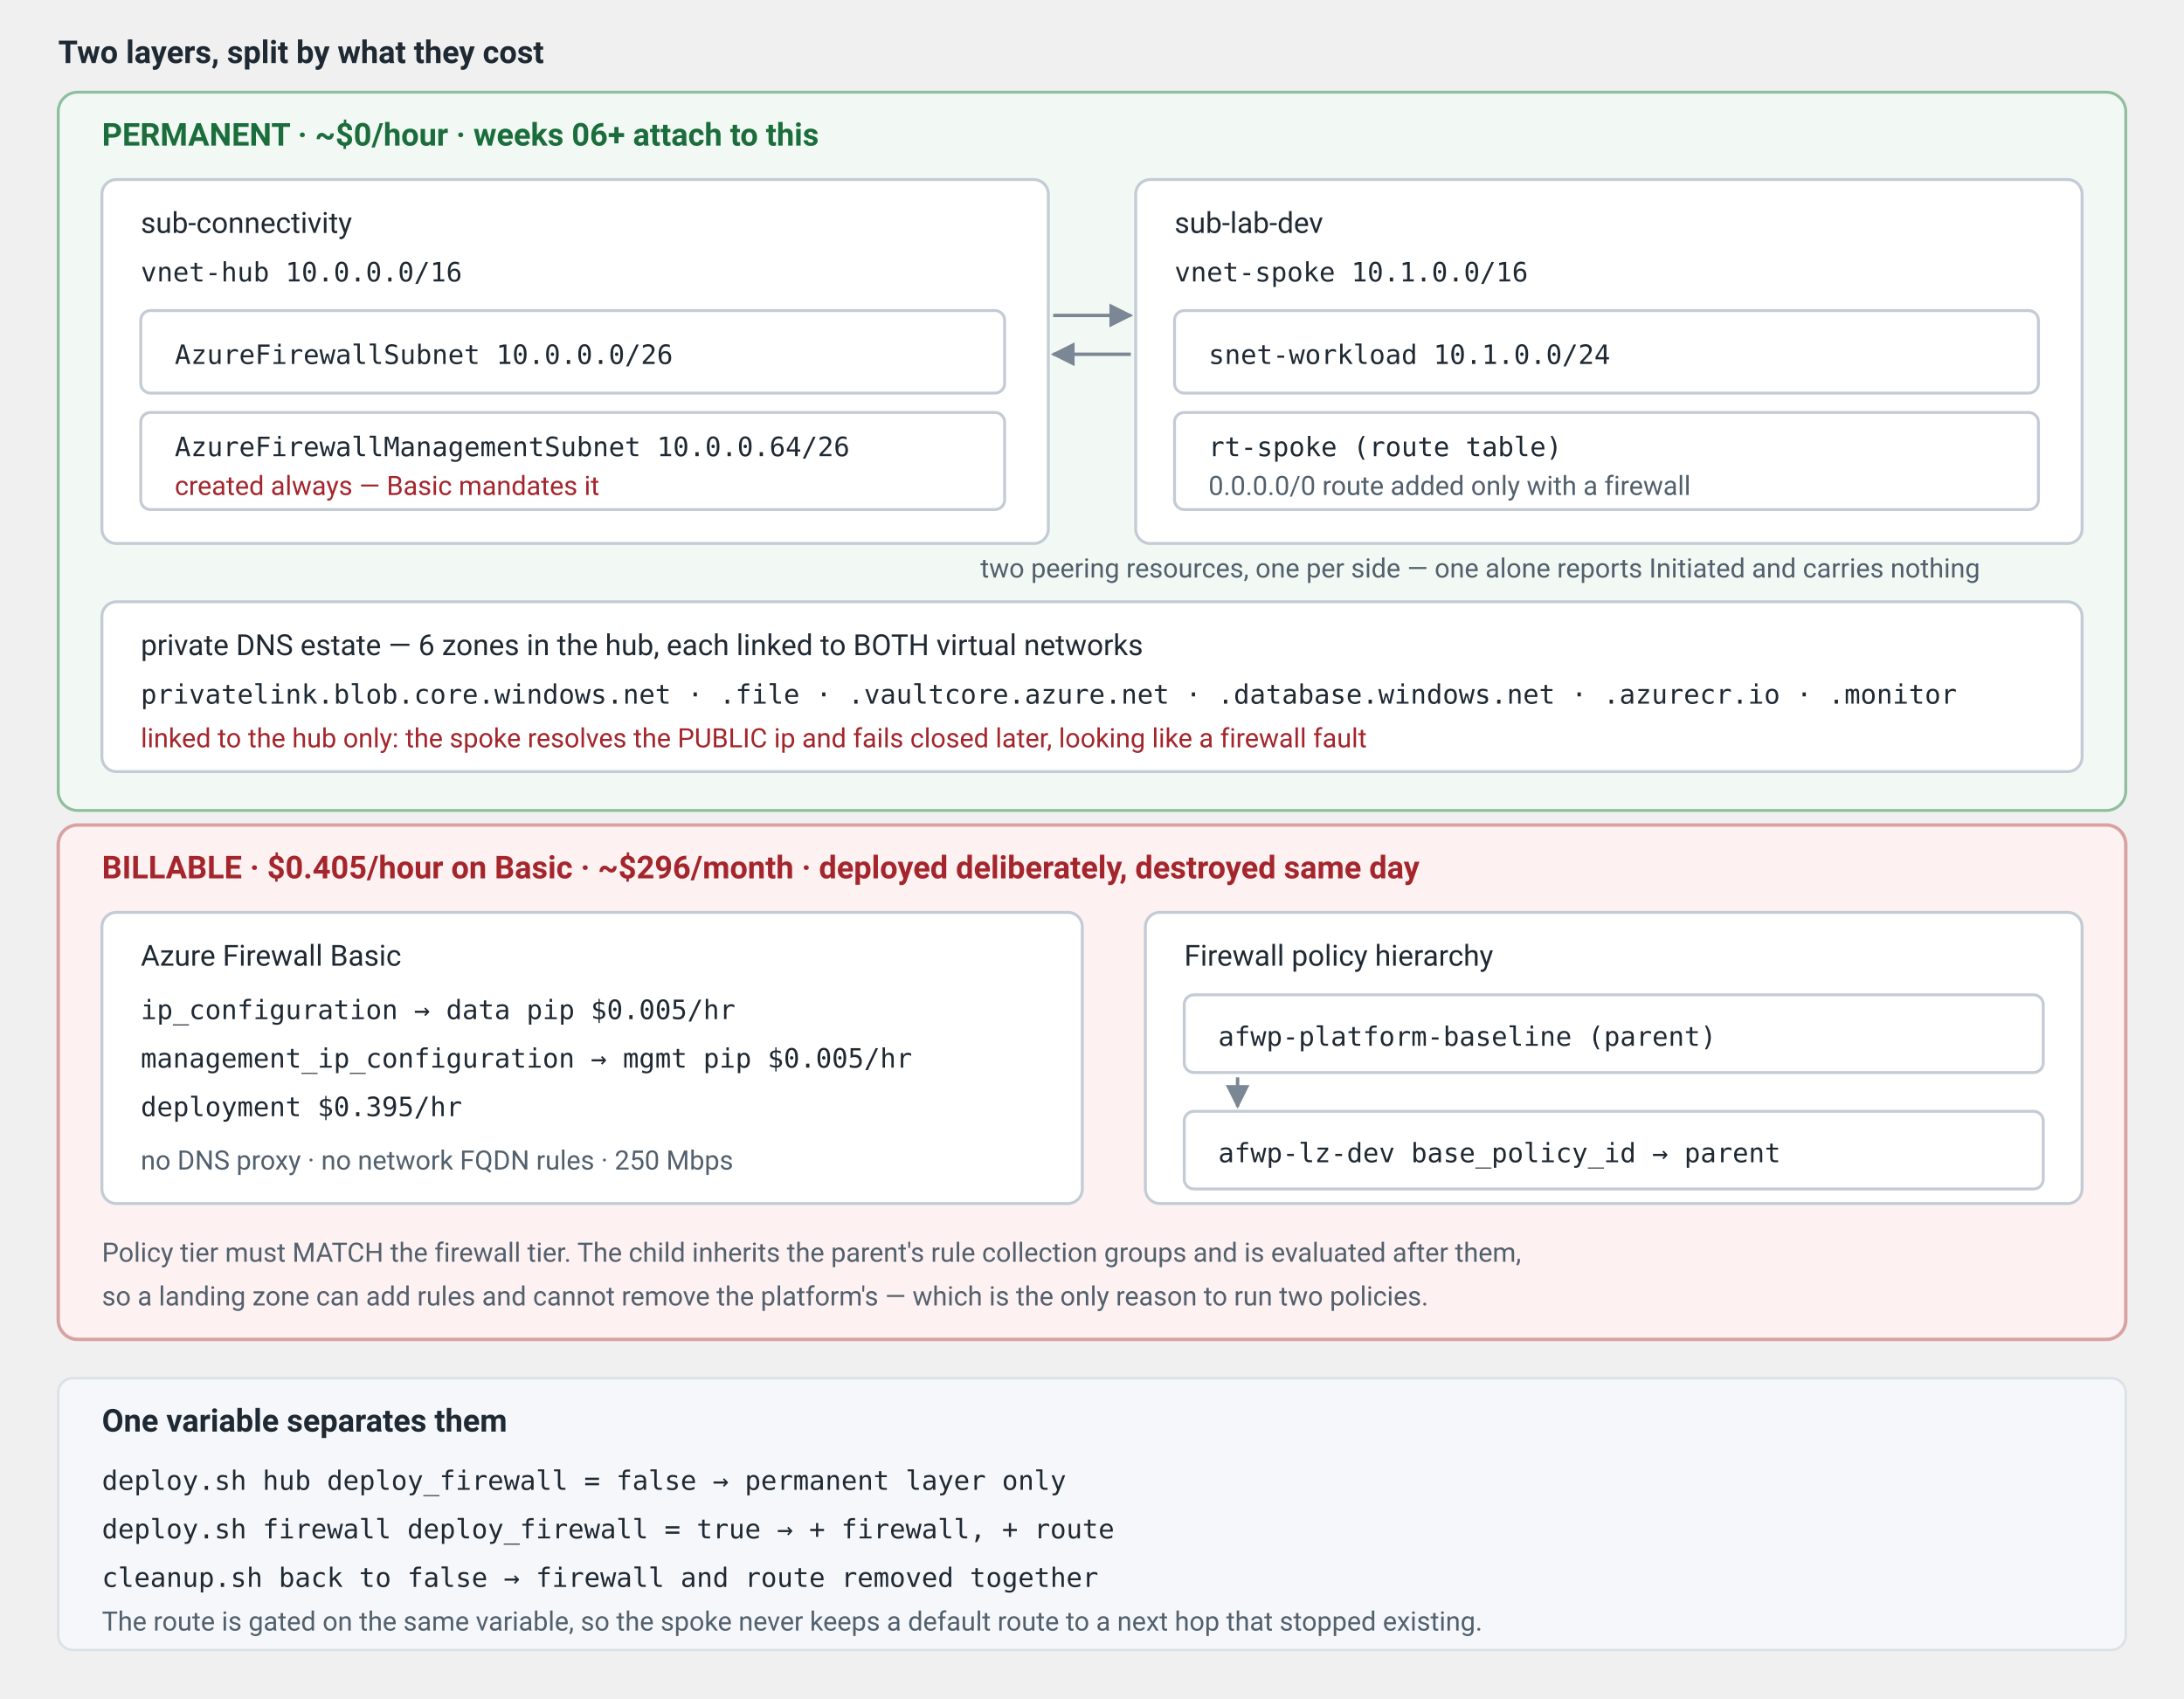
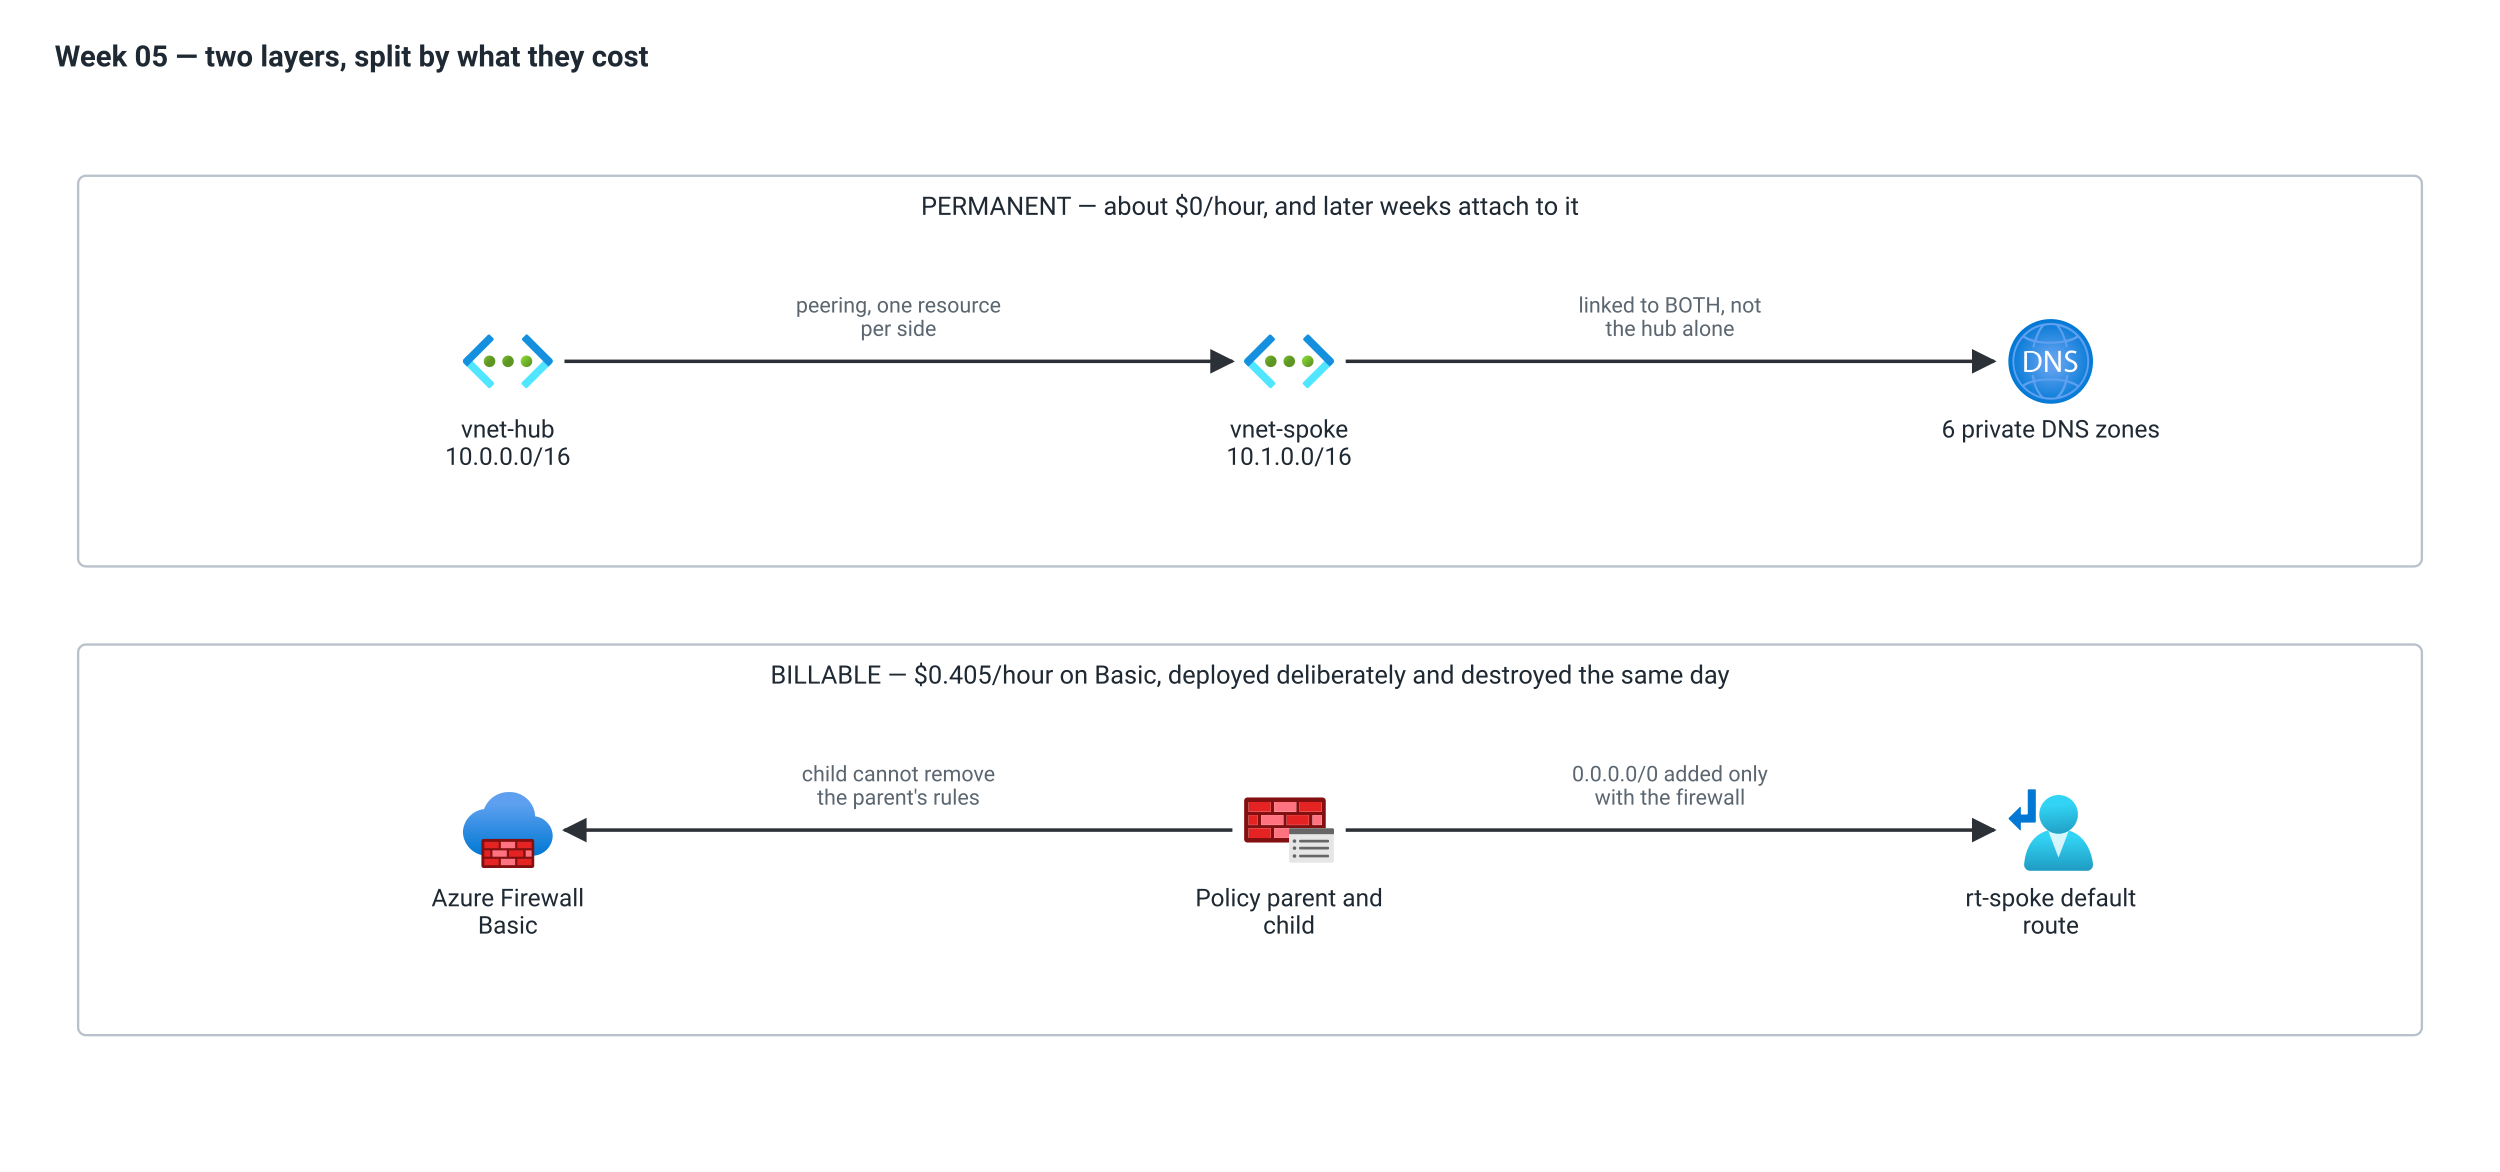
- <svg xmlns="http://www.w3.org/2000/svg" viewBox="0 0 900 700" width="900" height="700" role="img" aria-label="Week 5 hub network: a permanent free layer of hub VNet, spoke, peerings and private DNS estate, and a disposable billable layer of Azure Firewall Basic with its mandatory management NIC">
+ <svg xmlns="http://www.w3.org/2000/svg" viewBox="0 0 1280 600" width="1280" height="600" role="img" aria-label="Architecture diagram in two bands. The permanent band costs about nothing per hour and stays up: a hub virtual network at 10.0.0.0/16 in the connectivity subscription, peered in both directions with a spoke virtual network at 10.1.0.0/16 in the lab subscription, and six private DNS zones linked to BOTH networks rather than to the hub alone. The billable band is deployed deliberately and destroyed the same day: an Azure Firewall Basic at about 40 cents an hour, a two-tier firewall policy where the child inherits the parent's rules and cannot remove them, and a spoke route table whose default route to the firewall is added only when the firewall exists.">
  <defs>
-     <style>
-       .t    { font-family: -apple-system, BlinkMacSystemFont, "Segoe UI", Roboto, sans-serif; }
-       .hdr  { font-size: 13px; font-weight: 700; fill: #1f2933; }
-       .lbl  { font-size: 12px; fill: #1f2933; }
-       .sm   { font-size: 11px; fill: #52606d; }
-       .mono { font-family: ui-monospace, SFMono-Regular, Menlo, Consolas, monospace; font-size: 11px; fill: #1f2933; }
-       .box  { fill: #ffffff; stroke: #c3cbd5; stroke-width: 1.2; }
-       .free { fill: #f2f9f4; stroke: #8fbf9f; stroke-width: 1.2; }
-       .bill { fill: #fdf1f1; stroke: #d9a2a2; stroke-width: 1.4; }
-       .band { fill: #f5f7fa; stroke: #dbe1e8; stroke-width: 1; }
-       .arrow{ stroke: #7b8794; stroke-width: 1.4; fill: none; }
-       .ok   { fill: #1b6e3c; }
-       .no   { fill: #a4262c; }
-     </style>
-     <marker id="a" viewBox="0 0 10 10" refX="9" refY="5" markerWidth="7" markerHeight="7" orient="auto-start-reverse">
-       <path d="M0,0 L10,5 L0,10 z" fill="#7b8794" />
+     <marker id="arw" viewBox="0 0 10 10" refX="9" refY="5" markerWidth="7" markerHeight="7" orient="auto-start-reverse">
+       <path d="M0,0 L10,5 L0,10 z" fill="#2b3137" />
    </marker>
  </defs>
-   <text class="t hdr" x="24" y="26">Two layers, split by what they cost</text>
-   <rect class="free" x="24" y="38" width="852" height="296" rx="8" />
-   <text class="t hdr ok" x="42" y="60">PERMANENT · ~$0/hour · weeks 06+ attach to this</text>
-   <rect class="box" x="42" y="74" width="390" height="150" rx="6" />
-   <text class="t lbl" x="58" y="96">sub-connectivity</text>
-   <text class="t mono" x="58" y="116">vnet-hub  10.0.0.0/16</text>
-   <rect class="box" x="58" y="128" width="356" height="34" rx="4" />
-   <text class="t mono" x="72" y="150">AzureFirewallSubnet          10.0.0.0/26</text>
-   <rect class="box" x="58" y="170" width="356" height="40" rx="4" />
-   <text class="t mono" x="72" y="188">AzureFirewallManagementSubnet 10.0.0.64/26</text>
-   <text class="t sm no" x="72" y="204">created always — Basic mandates it</text>
-   <rect class="box" x="468" y="74" width="390" height="150" rx="6" />
-   <text class="t lbl" x="484" y="96">sub-lab-dev</text>
-   <text class="t mono" x="484" y="116">vnet-spoke  10.1.0.0/16</text>
-   <rect class="box" x="484" y="128" width="356" height="34" rx="4" />
-   <text class="t mono" x="498" y="150">snet-workload   10.1.0.0/24</text>
-   <rect class="box" x="484" y="170" width="356" height="40" rx="4" />
-   <text class="t mono" x="498" y="188">rt-spoke  (route table)</text>
-   <text class="t sm" x="498" y="204">0.0.0.0/0 route added only with a firewall</text>
-   <line class="arrow" x1="434" y1="130" x2="466" y2="130" marker-end="url(#a)" />
-   <line class="arrow" x1="466" y1="146" x2="434" y2="146" marker-end="url(#a)" />
-   <text class="t sm" x="404" y="238">two peering resources, one per side — one alone reports Initiated and carries nothing</text>
-   <rect class="box" x="42" y="248" width="816" height="70" rx="6" />
-   <text class="t lbl" x="58" y="270">private DNS estate — 6 zones in the hub, each linked to BOTH virtual networks</text>
-   <text class="t mono" x="58" y="290">privatelink.blob.core.windows.net · .file · .vaultcore.azure.net · .database.windows.net · .azurecr.io · .monitor</text>
-   <text class="t sm no" x="58" y="308">linked to the hub only: the spoke resolves the PUBLIC ip and fails closed later, looking like a firewall fault</text>
-   <rect class="bill" x="24" y="340" width="852" height="212" rx="8" />
-   <text class="t hdr no" x="42" y="362">BILLABLE · $0.405/hour on Basic · ~$296/month · deployed deliberately, destroyed same day</text>
-   <rect class="box" x="42" y="376" width="404" height="120" rx="6" />
-   <text class="t lbl" x="58" y="398">Azure Firewall Basic</text>
-   <text class="t mono" x="58" y="420">ip_configuration          → data pip     $0.005/hr</text>
-   <text class="t mono" x="58" y="440">management_ip_configuration → mgmt pip   $0.005/hr</text>
-   <text class="t mono" x="58" y="460">deployment                              $0.395/hr</text>
-   <text class="t sm" x="58" y="482">no DNS proxy · no network FQDN rules · 250 Mbps</text>
-   <rect class="box" x="472" y="376" width="386" height="120" rx="6" />
-   <text class="t lbl" x="488" y="398">Firewall policy hierarchy</text>
-   <rect class="box" x="488" y="410" width="354" height="32" rx="4" />
-   <text class="t mono" x="502" y="431">afwp-platform-baseline   (parent)</text>
-   <line class="arrow" x1="510" y1="444" x2="510" y2="456" marker-end="url(#a)" />
-   <rect class="box" x="488" y="458" width="354" height="32" rx="4" />
-   <text class="t mono" x="502" y="479">afwp-lz-dev   base_policy_id → parent</text>
-   <text class="t sm" x="42" y="520">Policy tier must MATCH the firewall tier. The child inherits the parent's rule collection groups and is evaluated after them,</text>
-   <text class="t sm" x="42" y="538">so a landing zone can add rules and cannot remove the platform's — which is the only reason to run two policies.</text>
-   <rect class="band" x="24" y="568" width="852" height="112" rx="6" />
-   <text class="t hdr" x="42" y="590">One variable separates them</text>
-   <text class="t mono" x="42" y="614">deploy.sh hub        deploy_firewall = false   →  permanent layer only</text>
-   <text class="t mono" x="42" y="634">deploy.sh firewall   deploy_firewall = true    →  + firewall, + route</text>
-   <text class="t mono" x="42" y="654">cleanup.sh           back to false             →  firewall and route removed together</text>
-   <text class="t sm" x="42" y="672">The route is gated on the same variable, so the spoke never keeps a default route to a next hop that stopped existing.</text>
+   <rect x="0" y="0" width="1280" height="600" fill="#ffffff" />
+   <text x="28" y="34" font-family="-apple-system, BlinkMacSystemFont, Segoe UI, Roboto, Helvetica, Arial, sans-serif" font-size="15" font-weight="700" fill="#1f2933">Week 05 — two layers, split by what they cost</text>
+   <rect x="40" y="90" width="1200" height="200" rx="4" fill="#ffffff" stroke="#b9c2cc" stroke-width="1.2" />
+   <text x="640.0" y="110" font-family="-apple-system, BlinkMacSystemFont, Segoe UI, Roboto, Helvetica, Arial, sans-serif" font-size="13" fill="#1f2933" text-anchor="middle">PERMANENT — about $0/hour, and later weeks attach to it</text>
+   <rect x="40" y="330" width="1200" height="200" rx="4" fill="#ffffff" stroke="#b9c2cc" stroke-width="1.2" />
+   <text x="640.0" y="350" font-family="-apple-system, BlinkMacSystemFont, Segoe UI, Roboto, Helvetica, Arial, sans-serif" font-size="13" fill="#1f2933" text-anchor="middle">BILLABLE — $0.405/hour on Basic, deployed deliberately and destroyed the same day</text>
+   <path d="M289.0,185.0 L631.0,185.0" fill="none" stroke="#2b3137" stroke-width="1.8" marker-end="url(#arw)" />
+   <text x="460" y="160" font-family="-apple-system, BlinkMacSystemFont, Segoe UI, Roboto, Helvetica, Arial, sans-serif" font-size="11" fill="#5b6670" text-anchor="middle">peering, one resource</text>
+   <text x="460" y="172" font-family="-apple-system, BlinkMacSystemFont, Segoe UI, Roboto, Helvetica, Arial, sans-serif" font-size="11" fill="#5b6670" text-anchor="middle">per side</text>
+   <path d="M689.0,185.0 L1021.0,185.0" fill="none" stroke="#2b3137" stroke-width="1.8" marker-end="url(#arw)" />
+   <text x="855" y="160" font-family="-apple-system, BlinkMacSystemFont, Segoe UI, Roboto, Helvetica, Arial, sans-serif" font-size="11" fill="#5b6670" text-anchor="middle">linked to BOTH, not</text>
+   <text x="855" y="172" font-family="-apple-system, BlinkMacSystemFont, Segoe UI, Roboto, Helvetica, Arial, sans-serif" font-size="11" fill="#5b6670" text-anchor="middle">the hub alone</text>
+   <path d="M631.0,425.0 L289.0,425.0" fill="none" stroke="#2b3137" stroke-width="1.8" marker-end="url(#arw)" />
+   <text x="460" y="400" font-family="-apple-system, BlinkMacSystemFont, Segoe UI, Roboto, Helvetica, Arial, sans-serif" font-size="11" fill="#5b6670" text-anchor="middle">child cannot remove</text>
+   <text x="460" y="412" font-family="-apple-system, BlinkMacSystemFont, Segoe UI, Roboto, Helvetica, Arial, sans-serif" font-size="11" fill="#5b6670" text-anchor="middle">the parent's rules</text>
+   <path d="M689.0,425.0 L1021.0,425.0" fill="none" stroke="#2b3137" stroke-width="1.8" marker-end="url(#arw)" />
+   <text x="855" y="400" font-family="-apple-system, BlinkMacSystemFont, Segoe UI, Roboto, Helvetica, Arial, sans-serif" font-size="11" fill="#5b6670" text-anchor="middle">0.0.0.0/0 added only</text>
+   <text x="855" y="412" font-family="-apple-system, BlinkMacSystemFont, Segoe UI, Roboto, Helvetica, Arial, sans-serif" font-size="11" fill="#5b6670" text-anchor="middle">with the firewall</text>
+   <g transform="translate(237.0,162.0) scale(2.555556)">
+     <defs>
+       <linearGradient id="n0i2" x1="9.88" y1="8.59" x2="11.52" y2="10.23" gradientTransform="translate(2.03 -0.4) rotate(-0.08)" gradientUnits="userSpaceOnUse">
+         <stop offset="0" stop-color="#86d633" />
+         <stop offset="1" stop-color="#5e9624" />
+       </linearGradient>
+       <linearGradient id="n0i0" x1="6.18" y1="8.59" x2="7.81" y2="10.23" gradientUnits="userSpaceOnUse">
+         <stop offset="0" stop-color="#86d633" />
+         <stop offset="1" stop-color="#5e9624" />
+       </linearGradient>
+       <linearGradient id="n0i1" x1="2.48" y1="8.59" x2="4.11" y2="10.23" gradientUnits="userSpaceOnUse">
+         <stop offset="0" stop-color="#86d633" />
+         <stop offset="1" stop-color="#5e9624" />
+       </linearGradient>
+     </defs>
+     <circle cx="12.74" cy="8.99" r="1.16" fill="url(#n0i2)" />
+     <circle cx="9.04" cy="9" r="1.16" fill="url(#n0i0)" />
+     <circle cx="5.34" cy="9" r="1.16" fill="url(#n0i1)" />
+     <path d="M2.61,7.28h.94a.3.3,0,0,1,.3.3v6.94a.6.6,0,0,1-.6.6H2.31a0,0,0,0,1,0,0V7.58a.3.3,0,0,1,.3-.3Z" transform="translate(13.18 16.93) rotate(134.92)" fill="#50e6ff" />
+     <path d="M2.56,2.91H3.5a.3.3,0,0,1,.3.3v7.43a0,0,0,0,1,0,0H2.86a.6.6,0,0,1-.6-.6V3.21a.3.3,0,0,1,.3-.3Z" transform="translate(5.66 -0.16) rotate(44.92)" fill="#1490df" />
+     <path d="M14.15,7.28h.94a.6.6,0,0,1,.6.6v6.94a.3.3,0,0,1-.3.3h-.94a.3.3,0,0,1-.3-.3V7.28a0,0,0,0,1,0,0Z" transform="translate(12.32 -7.28) rotate(45.08)" fill="#50e6ff" />
+     <path d="M14.81,2.91h.94a0,0,0,0,1,0,0v7.43a.3.3,0,0,1-.3.3H14.5a.3.3,0,0,1-.3-.3V3.51a.6.6,0,0,1,.6-.6Z" transform="translate(30.36 0.99) rotate(135.08)" fill="#1490df" />
+   </g>
+   <text x="260" y="224.0" font-family="-apple-system, BlinkMacSystemFont, Segoe UI, Roboto, Helvetica, Arial, sans-serif" font-size="12.5" fill="#1f2933" text-anchor="middle">vnet-hub</text>
+   <text x="260" y="238.0" font-family="-apple-system, BlinkMacSystemFont, Segoe UI, Roboto, Helvetica, Arial, sans-serif" font-size="12.5" fill="#1f2933" text-anchor="middle">10.0.0.0/16</text>
+   <g transform="translate(637.0,162.0) scale(2.555556)">
+     <defs>
+       <linearGradient id="n1i2" x1="9.88" y1="8.59" x2="11.52" y2="10.23" gradientTransform="translate(2.03 -0.4) rotate(-0.08)" gradientUnits="userSpaceOnUse">
+         <stop offset="0" stop-color="#86d633" />
+         <stop offset="1" stop-color="#5e9624" />
+       </linearGradient>
+       <linearGradient id="n1i0" x1="6.18" y1="8.59" x2="7.81" y2="10.23" gradientUnits="userSpaceOnUse">
+         <stop offset="0" stop-color="#86d633" />
+         <stop offset="1" stop-color="#5e9624" />
+       </linearGradient>
+       <linearGradient id="n1i1" x1="2.48" y1="8.59" x2="4.11" y2="10.23" gradientUnits="userSpaceOnUse">
+         <stop offset="0" stop-color="#86d633" />
+         <stop offset="1" stop-color="#5e9624" />
+       </linearGradient>
+     </defs>
+     <circle cx="12.74" cy="8.99" r="1.16" fill="url(#n1i2)" />
+     <circle cx="9.04" cy="9" r="1.16" fill="url(#n1i0)" />
+     <circle cx="5.34" cy="9" r="1.16" fill="url(#n1i1)" />
+     <path d="M2.61,7.28h.94a.3.3,0,0,1,.3.3v6.94a.6.6,0,0,1-.6.6H2.31a0,0,0,0,1,0,0V7.58a.3.3,0,0,1,.3-.3Z" transform="translate(13.18 16.93) rotate(134.92)" fill="#50e6ff" />
+     <path d="M2.56,2.91H3.5a.3.3,0,0,1,.3.3v7.43a0,0,0,0,1,0,0H2.86a.6.6,0,0,1-.6-.6V3.21a.3.3,0,0,1,.3-.3Z" transform="translate(5.66 -0.16) rotate(44.92)" fill="#1490df" />
+     <path d="M14.15,7.28h.94a.6.6,0,0,1,.6.6v6.94a.3.3,0,0,1-.3.3h-.94a.3.3,0,0,1-.3-.3V7.28a0,0,0,0,1,0,0Z" transform="translate(12.32 -7.28) rotate(45.08)" fill="#50e6ff" />
+     <path d="M14.81,2.91h.94a0,0,0,0,1,0,0v7.43a.3.3,0,0,1-.3.3H14.5a.3.3,0,0,1-.3-.3V3.51a.6.6,0,0,1,.6-.6Z" transform="translate(30.36 0.99) rotate(135.08)" fill="#1490df" />
+   </g>
+   <text x="660" y="224.0" font-family="-apple-system, BlinkMacSystemFont, Segoe UI, Roboto, Helvetica, Arial, sans-serif" font-size="12.5" fill="#1f2933" text-anchor="middle">vnet-spoke</text>
+   <text x="660" y="238.0" font-family="-apple-system, BlinkMacSystemFont, Segoe UI, Roboto, Helvetica, Arial, sans-serif" font-size="12.5" fill="#1f2933" text-anchor="middle">10.1.0.0/16</text>
+   <g transform="translate(1027.0,162.0) scale(2.555556)">
+     <defs>
+       <radialGradient id="n2i0" cx="-6811.4" cy="6729.69" r="17" gradientTransform="matrix(0.5, 0, 0, -0.5, 3414.91, 3374.05)" gradientUnits="userSpaceOnUse">
+         <stop offset="0.18" stop-color="#5ea0ef" />
+         <stop offset="1" stop-color="#0078d4" />
+       </radialGradient>
+     </defs>
+     <path id="n2i1" d="M14.21,15.72A8.5,8.5,0,0,1,3.79,2.28l.09-.06a8.5,8.5,0,0,1,10.33,13.5" fill="url(#n2i0)" />
+     <path d="M9,1.31A7.69,7.69,0,1,0,16.69,9,7.7,7.7,0,0,0,9,1.31ZM14.15,3.9A7.37,7.37,0,0,1,12,4.7,8.83,8.83,0,0,0,10.75,2,7.2,7.2,0,0,1,14.15,3.9ZM9,1.74a6.59,6.59,0,0,1,1.09.09h0a7.48,7.48,0,0,1,1.53,3,15.12,15.12,0,0,1-5.45,0A7.38,7.38,0,0,1,7.68,1.89l0,0A7.34,7.34,0,0,1,9,1.74ZM7,2A8.72,8.72,0,0,0,5.73,4.68a5.58,5.58,0,0,1-1.9-.77A7.35,7.35,0,0,1,7,2ZM3.72,14a5.27,5.27,0,0,1,1.78-.76,7.08,7.08,0,0,0,1.35,2.72A7.25,7.25,0,0,1,3.72,14Zm6.41,2.2A7.08,7.08,0,0,1,9,16.26a6.83,6.83,0,0,1-1.44-.15l0,0a6,6,0,0,1-1.67-3,14.73,14.73,0,0,1,5.88,0,6,6,0,0,1-1.69,3Zm.73-.16a7.13,7.13,0,0,0,1.38-2.8,6.68,6.68,0,0,1,2,.83A7.13,7.13,0,0,1,10.86,16Zm1.48-3.22c.08-.36.15-.73.2-1.12l-.46.11c-.05.31-.1.62-.17.91a15.23,15.23,0,0,0-6.09,0c-.07-.27-.12-.56-.17-.86a.28.28,0,0,1,0-.09l-.46-.13a2.36,2.36,0,0,0,0,.28c0,.32.11.62.17.91a5.9,5.9,0,0,0-2,.85,7.24,7.24,0,0,1,.11-9.4,6.29,6.29,0,0,0,2.08.86c-.07.24-.13.5-.18.76s0,.25-.08.37l.47-.11,0-.17c.06-.26.12-.51.19-.75A14.89,14.89,0,0,0,9,5.48a15,15,0,0,0,2.78-.26c.07.27.14.56.2.85l.46.11q-.11-.54-.24-1a7.73,7.73,0,0,0,2.3-.91,7.22,7.22,0,0,1,.06,9.49A7.28,7.28,0,0,0,12.34,12.79Z" fill="#5ea0ef" />
+     <path d="M3.69,7a7.92,7.92,0,0,1,1.16-.08,2.44,2.44,0,0,1,1.71.52A2,2,0,0,1,7.15,8.9a2.21,2.21,0,0,1-.61,1.64,2.6,2.6,0,0,1-1.86.61,9.17,9.17,0,0,1-1-.05Zm.55,3.73a4,4,0,0,0,.55,0A1.62,1.62,0,0,0,6.58,8.92,1.5,1.5,0,0,0,4.87,7.3a3.17,3.17,0,0,0-.63,0Z" fill="#fff" />
+     <path d="M7.86,11.11V6.9h.59L9.8,9a12.18,12.18,0,0,1,.76,1.37h0c-.05-.56-.06-1.07-.06-1.73V6.9H11v4.21h-.55L9.13,9c-.29-.47-.57-1-.79-1.4h0c0,.53,0,1,0,1.74v1.8Z" fill="#fff" />
+     <path d="M11.89,10.45a2,2,0,0,0,1,.27c.56,0,.88-.29.88-.72s-.22-.62-.79-.83-1.12-.6-1.12-1.2a1.22,1.22,0,0,1,1.37-1.14,2,2,0,0,1,.93.2L14,7.48a1.63,1.63,0,0,0-.8-.2c-.58,0-.8.34-.8.63s.26.59.84.81,1.08.62,1.08,1.24-.48,1.21-1.48,1.21a2.16,2.16,0,0,1-1.07-.27Z" fill="#fff" />
+   </g>
+   <text x="1050" y="224.0" font-family="-apple-system, BlinkMacSystemFont, Segoe UI, Roboto, Helvetica, Arial, sans-serif" font-size="12.5" fill="#1f2933" text-anchor="middle">6 private DNS zones</text>
+   <g transform="translate(237.0,402.0) scale(2.555556)">
+     <defs>
+       <linearGradient id="n3i0" x1="9" y1="14.14" x2="9" y2="1.38" gradientUnits="userSpaceOnUse">
+         <stop offset="0" stop-color="#0078d4" />
+         <stop offset="0.82" stop-color="#5ea0ef" />
+       </linearGradient>
+     </defs>
+     <path d="M18,10.14a4.06,4.06,0,0,0-3.51-3.89A5.1,5.1,0,0,0,9.24,1.38a5.23,5.23,0,0,0-5,3.41A4.82,4.82,0,0,0,0,9.43a4.9,4.9,0,0,0,5.07,4.71l.44,0h8.21a1.46,1.46,0,0,0,.22,0A4.1,4.1,0,0,0,18,10.14Z" fill="url(#n3i0)" />
+     <path d="M14.29,11.19a.42.42,0,0,0-.42-.41H4.13a.42.42,0,0,0-.42.41v5a.42.42,0,0,0,.42.41h9.74a.42.42,0,0,0,.42-.41v-5Z" fill="#821010" />
+     <rect x="4.3" y="11.36" width="2.87" height="1.27" fill="#e62323" />
+     <rect x="7.6" y="11.36" width="2.87" height="1.27" fill="#ff7381" />
+     <rect x="10.9" y="11.36" width="2.87" height="1.27" fill="#e62323" />
+     <rect x="4.3" y="13.06" width="1.19" height="1.27" fill="#e62323" />
+     <rect x="12.58" y="13.06" width="1.19" height="1.27" fill="#ff7381" />
+     <rect x="5.92" y="13.06" width="2.87" height="1.27" fill="#ff7381" />
+     <rect x="9.23" y="13.06" width="2.87" height="1.27" fill="#e62323" />
+     <rect x="4.3" y="14.76" width="2.87" height="1.27" fill="#e62323" />
+     <rect x="7.6" y="14.76" width="2.87" height="1.27" fill="#ff7381" />
+     <rect x="10.9" y="14.76" width="2.87" height="1.27" fill="#e62323" />
+   </g>
+   <text x="260" y="464.0" font-family="-apple-system, BlinkMacSystemFont, Segoe UI, Roboto, Helvetica, Arial, sans-serif" font-size="12.5" fill="#1f2933" text-anchor="middle">Azure Firewall</text>
+   <text x="260" y="478.0" font-family="-apple-system, BlinkMacSystemFont, Segoe UI, Roboto, Helvetica, Arial, sans-serif" font-size="12.5" fill="#1f2933" text-anchor="middle">Basic</text>
+   <g transform="translate(637.0,402.0) scale(2.555556)">
+     <g id="n4i0">
+       <g>
+         <path d="M6,10.58V8.63H16.35V3.11a.64.64,0,0,0-.64-.64H.64A.64.64,0,0,0,0,3.11v7.75a.64.64,0,0,0,.64.64H9v-.92ZM7.85,8H3.42V6H7.85ZM13,8H8.53V6H13Zm2.59,0H13.71V6h1.84ZM11.12,3.37h4.43v2H11.12ZM6,3.37h4.43v2H6ZM.9,3.37H5.34v2H.9ZM.9,6H2.75V8H.9Zm4.44,4.58H.9V8.63H5.34Z" fill="#821010" />
+         <rect x="0.9" y="3.37" width="4.43" height="1.96" fill="#e62323" />
+         <rect x="6.01" y="3.37" width="4.43" height="1.96" fill="#ff7381" />
+         <rect x="11.12" y="3.37" width="4.43" height="1.96" fill="#e62323" />
+         <rect x="0.9" y="6" width="1.84" height="1.96" fill="#e62323" />
+         <rect x="13.71" y="6" width="1.84" height="1.96" fill="#ff7381" />
+         <rect x="3.42" y="6" width="4.43" height="1.96" fill="#ff7381" />
+         <rect x="8.53" y="6" width="4.43" height="1.96" fill="#e62323" />
+         <rect x="0.9" y="8.63" width="4.43" height="1.96" fill="#e62323" />
+         <path d="M9,8.87a.25.25,0,0,1,.26-.24H6v1.95H9V8.88Z" fill="#ff7381" />
+         <path d="M18,8.88v.95H9v5.44a.27.27,0,0,0,.28.26h8.41a.28.28,0,0,0,.29-.26V8.88ZM9.72,11.21a.37.37,0,1,1,.37.37A.38.38,0,0,1,9.72,11.21Zm.37,3.36a.37.37,0,1,1,.37-.37A.38.38,0,0,1,10.09,14.57Zm0-1.58a.38.38,0,0,1-.37-.37.37.37,0,0,1,.74,0A.38.38,0,0,1,10.09,13ZM17,14.35c0,.07-.1.13-.22.13H11.23c-.12,0-.22-.06-.22-.13V14c0-.06.1-.12.22-.12h5.55c.12,0,.22.06.22.12Zm0-1.58c0,.07-.1.13-.22.13H11.23c-.12,0-.22-.06-.22-.13v-.31c0-.07.1-.12.22-.12h5.55c.12,0,.22.05.22.12Zm0-1.41c0,.07-.1.13-.22.13H11.23c-.12,0-.22-.06-.22-.13v-.31c0-.06.1-.12.22-.12h5.55c.12,0,.22.06.22.12Z" fill="#e6e6e6" />
+         <path d="M9.29,8.62h0A.25.25,0,0,0,9,8.87H9v.95h9V8.88h0a.26.26,0,0,0-.27-.24H9.29Z" fill="#666" />
+         <path d="M16.78,12.34H11.23c-.12,0-.22.05-.22.12v.31c0,.07.1.13.22.13h5.55c.12,0,.22-.06.22-.13v-.31C17,12.39,16.9,12.34,16.78,12.34Z" fill="#666" />
+         <path d="M16.78,10.93H11.23c-.12,0-.22.06-.22.12v.31c0,.07.1.13.22.13h5.55c.12,0,.22-.06.22-.13v-.31C17,11,16.9,10.93,16.78,10.93Z" fill="#666" />
+         <path d="M16.78,13.92H11.23c-.12,0-.22.06-.22.12v.31c0,.07.1.13.22.13h5.55c.12,0,.22-.06.22-.13V14C17,14,16.9,13.92,16.78,13.92Z" fill="#666" />
+         <circle cx="10.09" cy="11.21" r="0.37" fill="#666" />
+         <circle cx="10.09" cy="12.62" r="0.37" fill="#666" />
+         <circle cx="10.09" cy="14.2" r="0.37" fill="#666" />
+       </g>
+     </g>
+   </g>
+   <text x="660" y="464.0" font-family="-apple-system, BlinkMacSystemFont, Segoe UI, Roboto, Helvetica, Arial, sans-serif" font-size="12.5" fill="#1f2933" text-anchor="middle">Policy parent and</text>
+   <text x="660" y="478.0" font-family="-apple-system, BlinkMacSystemFont, Segoe UI, Roboto, Helvetica, Arial, sans-serif" font-size="12.5" fill="#1f2933" text-anchor="middle">child</text>
+   <g transform="translate(1027.0,402.0) scale(2.555556)">
+     <defs>
+       <linearGradient id="n5i1" x1="10.56" y1="7.77" x2="10.56" y2="19.24" gradientUnits="userSpaceOnUse">
+         <stop offset="0.22" stop-color="#32d4f5" />
+         <stop offset="1" stop-color="#198ab3" />
+       </linearGradient>
+       <linearGradient id="n5i0" x1="10.23" y1="1.63" x2="11.07" y2="12.04" gradientUnits="userSpaceOnUse">
+         <stop offset="0.22" stop-color="#32d4f5" />
+         <stop offset="1" stop-color="#198ab3" />
+       </linearGradient>
+     </defs>
+     <path d="M16.23,17.17A1.21,1.21,0,0,0,17.46,16V15.8c-.49-3.86-2.69-7-6.89-7s-6.48,2.66-6.91,7a1.24,1.24,0,0,0,1.1,1.36H16.23Z" fill="url(#n5i1)" />
+     <path d="M10.57,9.71a3.86,3.86,0,0,1-2.1-.61l2.08,5.42,2.06-5.39A3.83,3.83,0,0,1,10.57,9.71Z" fill="#fff" opacity="0.8" />
+     <circle cx="10.57" cy="5.84" r="3.87" fill="url(#n5i0)" />
+     <path d="M6,5.88V1A.16.16,0,0,0,5.84.83H4.57A.17.17,0,0,0,4.39,1V5.71a.18.18,0,0,1-.17.17H3.1A.12.12,0,0,1,3,5.76V4.45a.11.11,0,0,0-.19-.08L.59,6.57a.16.16,0,0,0,0,.24L2.79,9A.11.11,0,0,0,3,8.93V7.61A.11.11,0,0,1,3.1,7.5H5.84A.17.17,0,0,0,6,7.33V5.88Z" fill="#0078d4" />
+   </g>
+   <text x="1050" y="464.0" font-family="-apple-system, BlinkMacSystemFont, Segoe UI, Roboto, Helvetica, Arial, sans-serif" font-size="12.5" fill="#1f2933" text-anchor="middle">rt-spoke default</text>
+   <text x="1050" y="478.0" font-family="-apple-system, BlinkMacSystemFont, Segoe UI, Roboto, Helvetica, Arial, sans-serif" font-size="12.5" fill="#1f2933" text-anchor="middle">route</text>
</svg>
